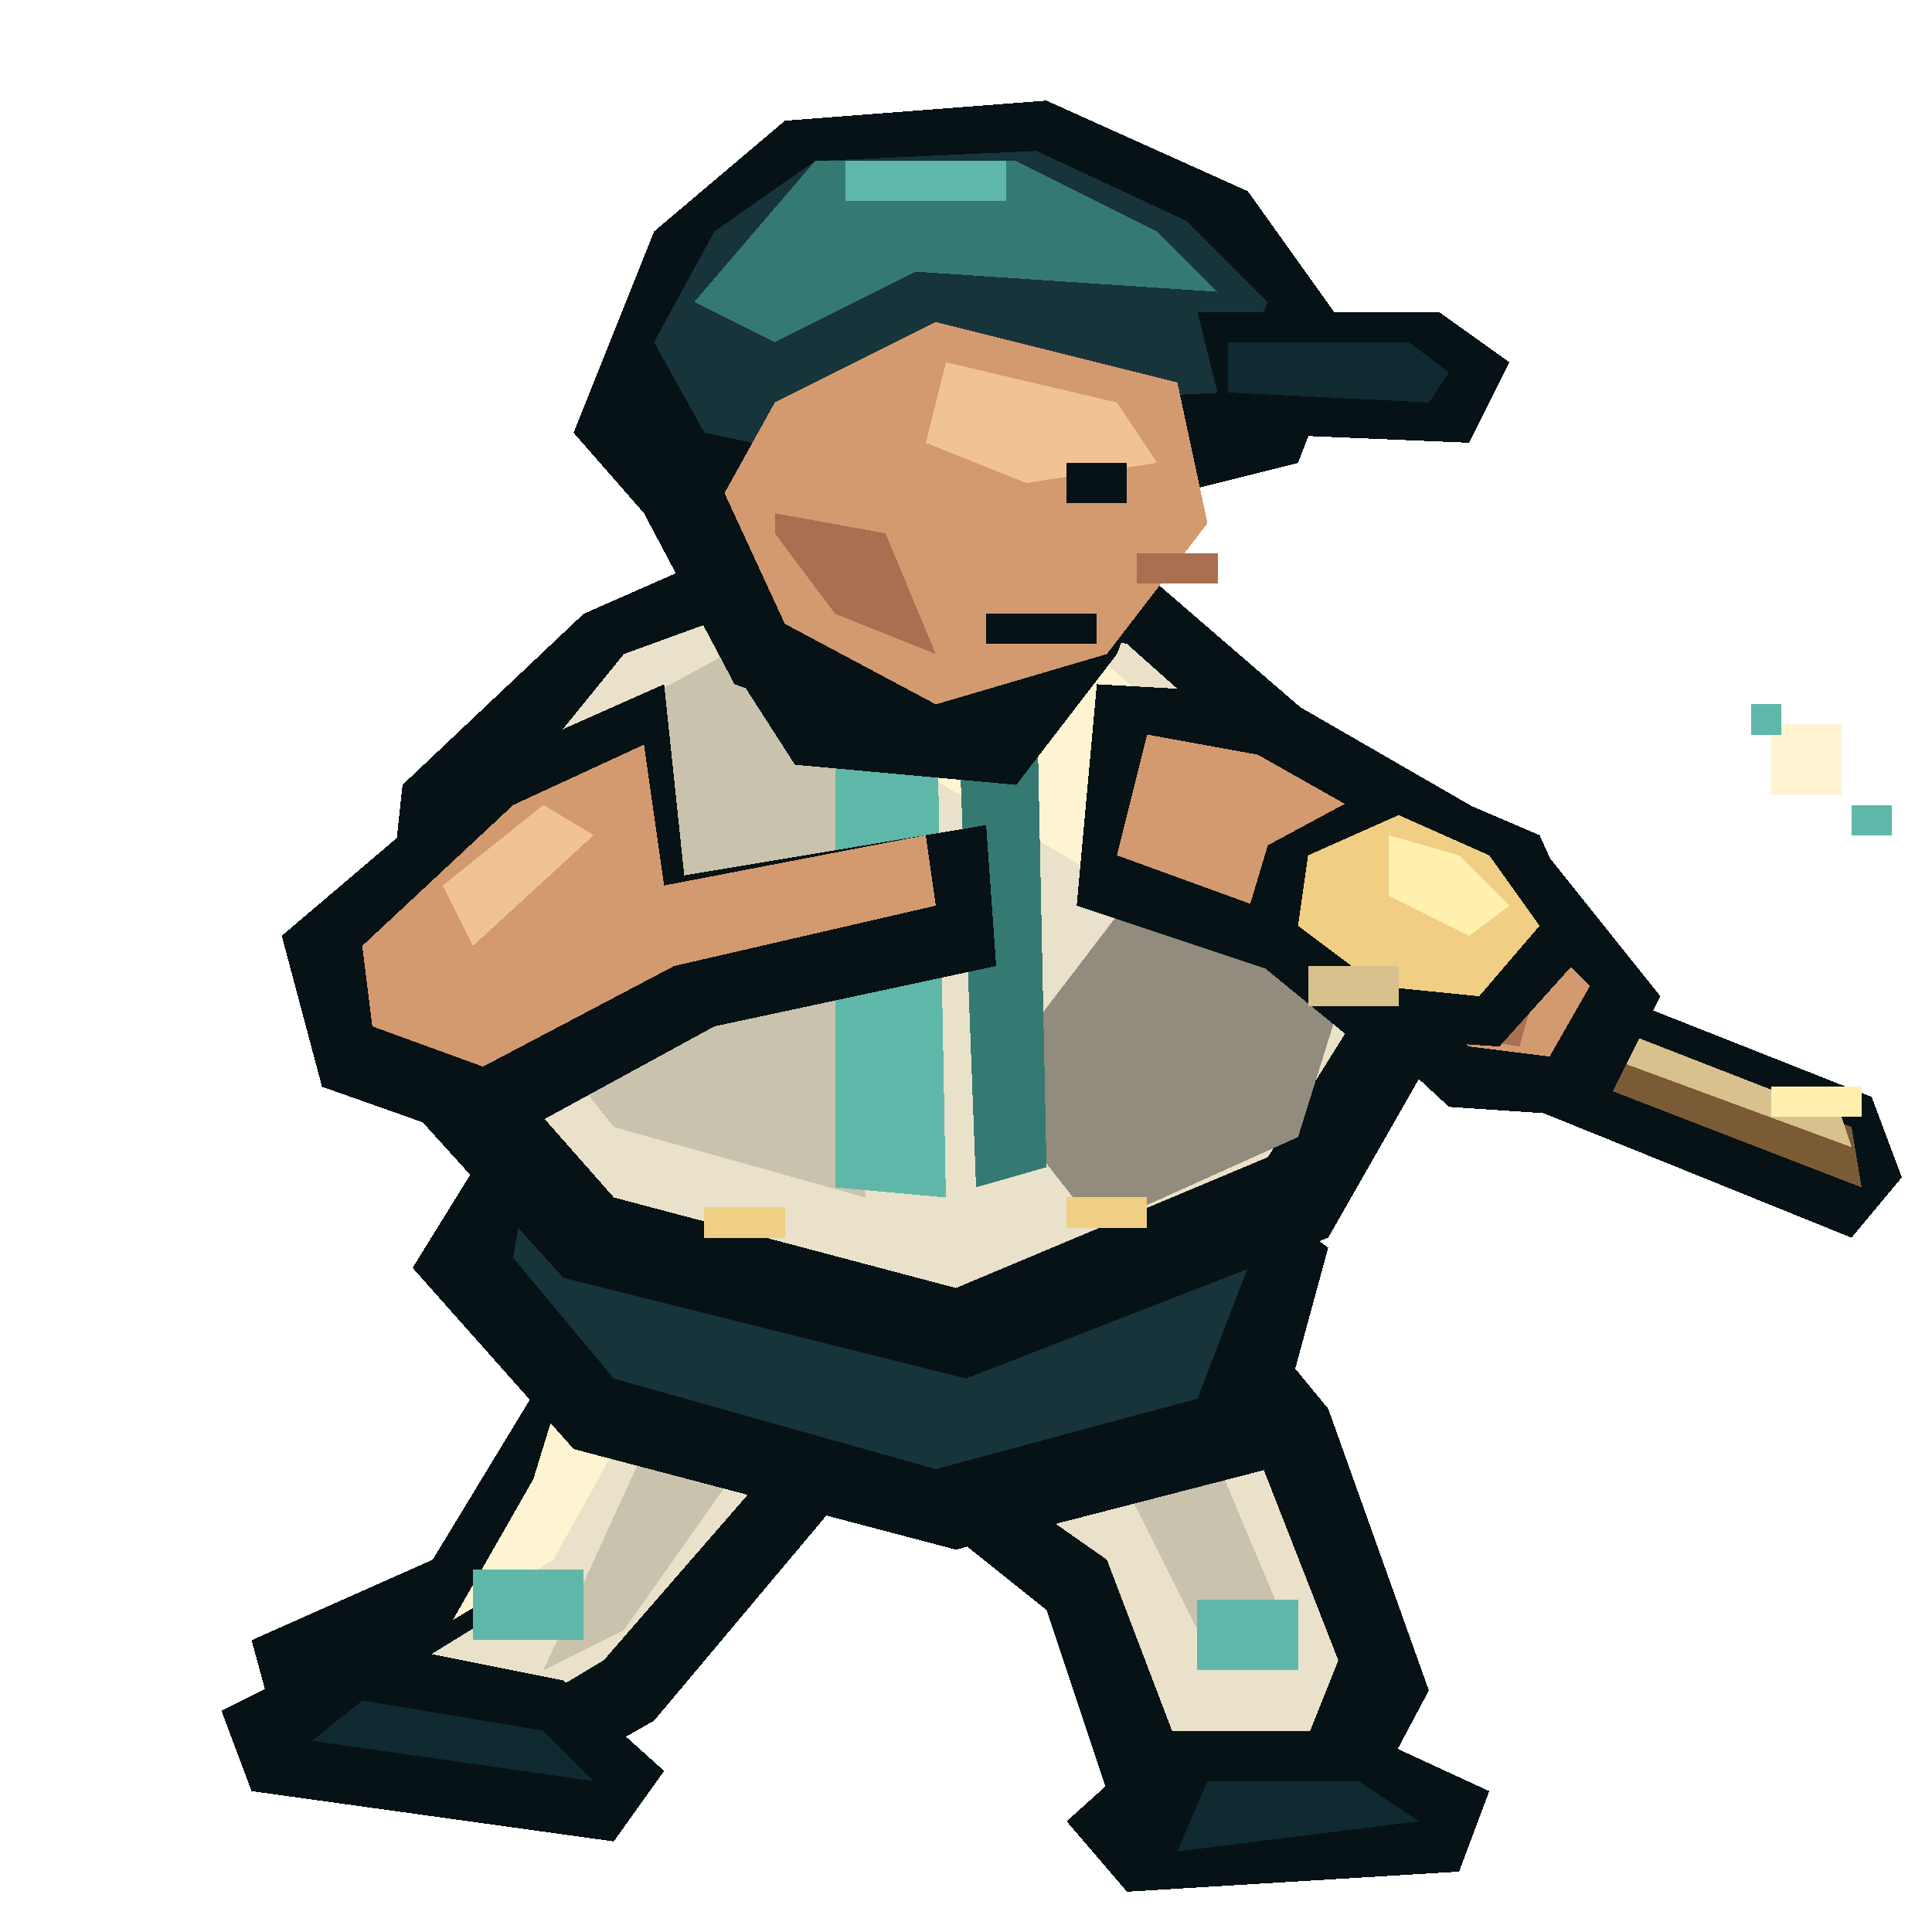
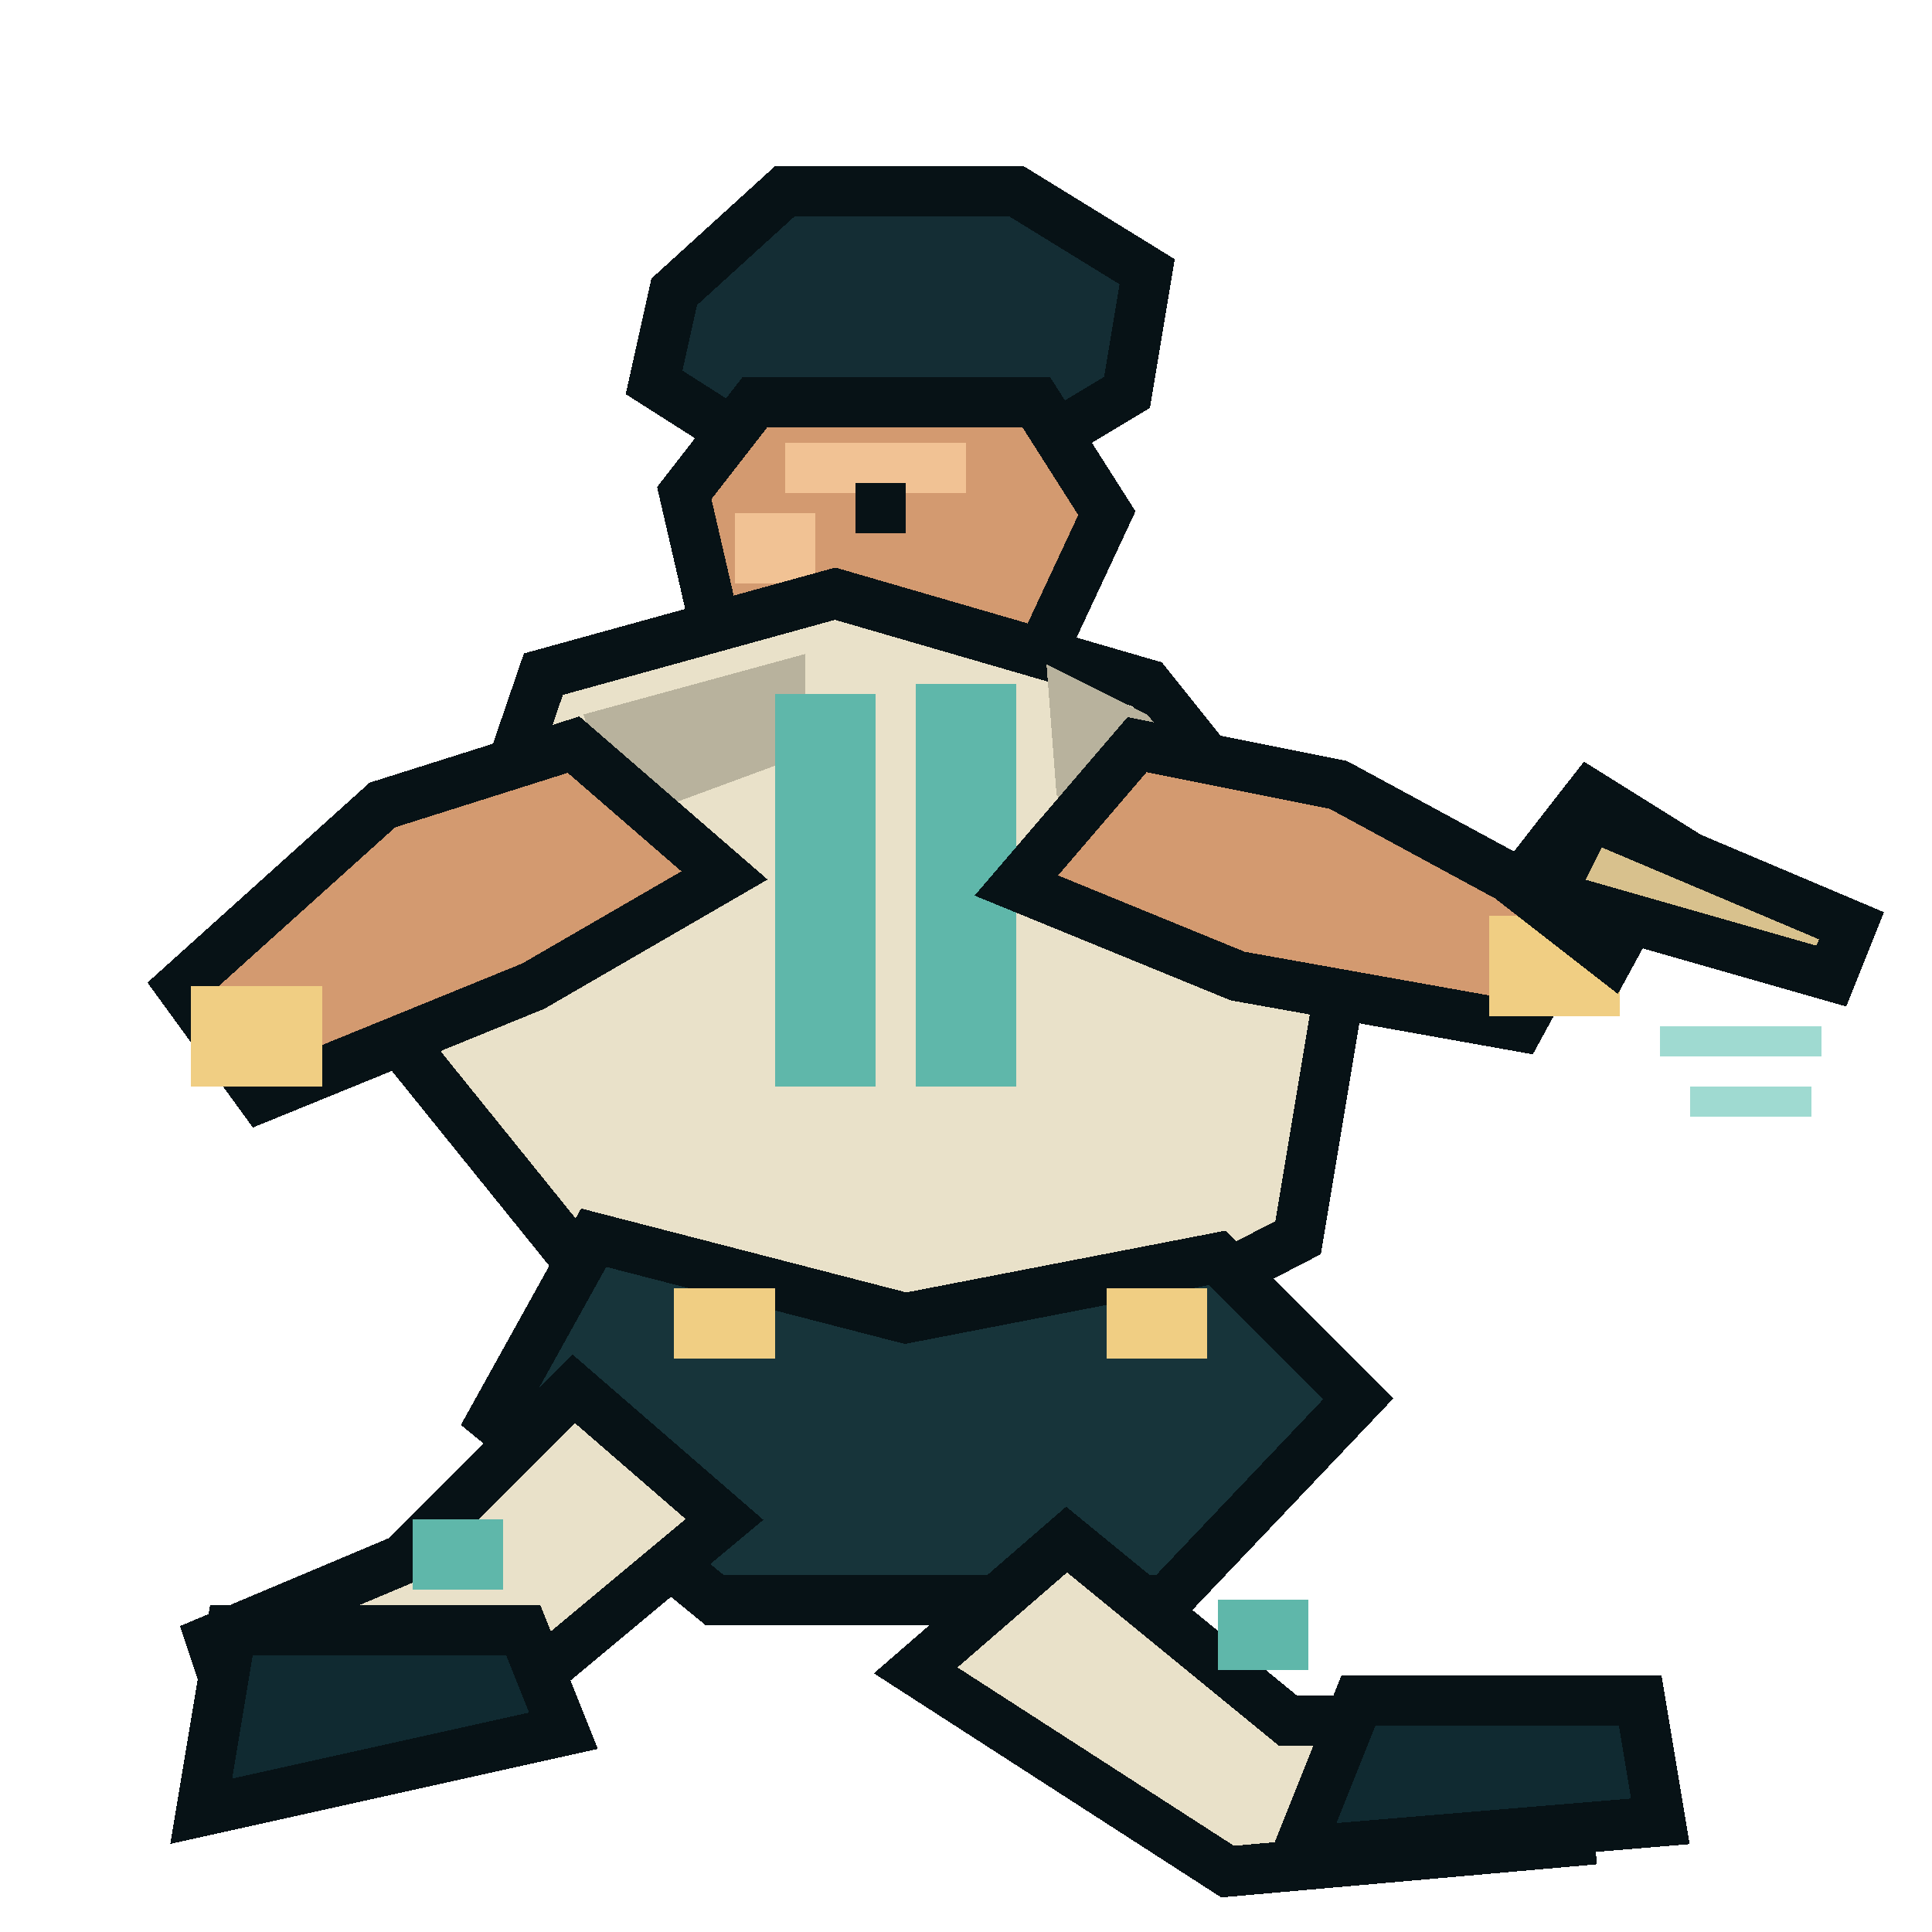
- <svg xmlns="http://www.w3.org/2000/svg" viewBox="0 0 192 192" shape-rendering="crispEdges" data-art="gm12-batter" data-pose="miss">
-   <g id="batter-miss">
-     <path fill="#071216" d="M135 95l8-3 43 17 3 8-5 6-47-19-7-6z" />
-     <path fill="#7b5b36" d="M143 96l41 16 1 6-44-17z" />
-     <path fill="#d8c18d" d="M147 97l36 14 1 3-38-14z" />
-     <rect x="176" y="108" width="9" height="3" fill="#fff0b0" />
-     <path fill="#071216" d="M88 119l30 4 14 17 10 28-8 15-22 1-8-24-20-16z" />
-     <path fill="#e9e1c9" d="M94 125l20 4 10 13 9 23-4 10-11 1-8-21-20-14z" />
-     <path fill="#c9c3ad" d="M112 132l8 11 8 19-7 4-9-18z" />
-     <rect x="119" y="159" width="10" height="7" fill="#5fb7aa" />
-     <path fill="#071216" d="M116 172l19 0 13 6-3 8-33 2-6-7z" />
-     <path fill="#102a31" d="M120 177h15l6 4-24 3z" />
-     <path fill="#071216" d="M77 115l23 15-14 16-21 25-14 8-23-5-3-11 18-8 17-28z" />
-     <path fill="#e9e1c9" d="M78 123l13 8-11 11-20 23-10 6-13-3 13-8 16-29z" />
-     <path fill="#fff4d2" d="M57 134l8 3-10 18-10 6 8-14z" />
-     <path fill="#c9c3ad" d="M65 142l9 3-12 17-8 4z" />
-     <rect x="47" y="156" width="11" height="7" fill="#5fb7aa" />
-     <path fill="#071216" d="M36 163l20 4 10 9-5 7-36-5-3-8z" />
-     <path fill="#102a31" d="M36 169l18 3 5 5-28-4z" />
-     <path fill="#071216" d="M54 105l57 3 21 16-6 22-31 8-38-10-16-18z" />
-     <path fill="#17343a" d="M53 113l54 2 17 11-5 13-26 7-32-9-10-12z" />
-     <path fill="#347a73" d="M58 115l48 2 8 7-53 2z" />
-     <path fill="#f0ce83" d="M77 116l18 0 0 7-18 0z" />
-     <rect x="83" y="117" width="6" height="4" fill="#071216" />
-     <path fill="#071216" d="M58 61l25-11 32 8 22 19 7 25-12 21-36 14-40-10-19-21 3-28z" />
-     <path fill="#e9e1c9" d="M62 65l22-8 28 7 18 16 6 19-10 16-31 13-34-9-15-17 3-21z" />
-     <path fill="#c9c3ad" d="M52 76l22-12 10 8 2 47-25-7-11-14z" />
-     <path fill="#fff4d2" d="M91 60l19 6 16 14-10 11-24-14z" />
-     <path fill="#918c7d" d="M111 91l23 6-5 16-20 9-11-14z" />
-     <path fill="#5fb7aa" d="M83 62l10 2 1 55-11-1z" />
-     <path fill="#347a73" d="M95 65l8 2 1 49-7 2z" />
-     <path fill="#071216" d="M66 68l-18 8-20 17 4 15 17 6 22-12 28-6-1-14-30 5z" />
-     <path fill="#d39a70" d="M64 74l-13 6-15 14 1 8 11 4 19-10 26-6-1-7-26 5z" />
-     <path fill="#f1c294" d="M44 88l10-8 5 3-12 11z" />
-     <path fill="#071216" d="M109 68l18 1 26 15 12 15-6 12-15-1-13-12-24-8z" />
-     <path fill="#d39a70" d="M114 73l11 2 23 13 10 10-4 7-8-1-13-11-22-8z" />
-     <path fill="#a86f50" d="M141 87l12 10-2 7-6-1-8-9z" />
-     <path fill="#071216" d="M126 84l13-7 14 6 5 11-9 10-15-1-11-9z" />
-     <path fill="#f0ce83" d="M130 85l9-4 9 4 5 7-6 7-10-1-8-6z" />
-     <path fill="#fff0b0" d="M138 83l7 2 5 5-4 3-8-4z" />
-     <rect x="130" y="96" width="9" height="4" fill="#d8c18d" />
-     <path fill="#071216" d="M79 47l23 1 9 17-10 13-22-2-9-14z" />
-     <path fill="#d39a70" d="M83 50l16 1 6 12-6 8-15-1-7-9z" />
-     <path fill="#071216" d="M65 23l13-11 26-2 20 9 10 14-5 13-12 3-6 16-18 10-20-7-9-17-7-8z" />
-     <path fill="#17343a" d="M71 23l10-7 22-1 15 7 8 8-4 9-21 1-12 7-19-4-5-9z" />
-     <path fill="#347a73" d="M81 16l20 0 14 7 6 6-30-2-14 7-8-4z" />
-     <rect x="84" y="16" width="16" height="4" fill="#5fb7aa" />
-     <path fill="#071216" d="M119 31h24l7 5-4 8-24-1z" />
-     <path fill="#102a31" d="M122 34h18l4 3-2 3-20-1z" />
-     <path fill="#d39a70" d="M77 40l16-8 24 6 3 14-10 13-17 5-15-8-6-13z" />
-     <path fill="#a86f50" d="M77 51l11 2 5 12-10-4-6-8z" />
-     <path fill="#f1c294" d="M94 36l17 4 4 6-13 2-10-4z" />
-     <rect x="106" y="46" width="6" height="4" fill="#071216" />
-     <rect x="113" y="55" width="8" height="3" fill="#a86f50" />
-     <rect x="98" y="61" width="11" height="3" fill="#071216" />
-     <rect x="176" y="72" width="7" height="7" fill="#fff4d2" />
-     <rect x="174" y="70" width="3" height="3" fill="#5fb7aa" />
-     <rect x="184" y="80" width="4" height="3" fill="#5fb7aa" />
-     <rect x="70" y="120" width="8" height="3" fill="#f0ce83" />
-     <rect x="106" y="119" width="8" height="3" fill="#f0ce83" />
+ <svg xmlns="http://www.w3.org/2000/svg" viewBox="0 0 192 192" shape-rendering="crispEdges">
+   <g stroke="#071216" stroke-width="5" stroke-linejoin="miter" stroke-linecap="square">
+     <path fill="#142d34" d="M67 29l11-10h23l13 8-2 12-10 6H76l-11-7z" />
+     <path fill="#d39a70" d="M75 40h28l7 11-7 15-17 5-15-9-3-13z" />
+     <path fill="#f1c294" stroke="none" d="M78 44h18v5H78zM73 51h8v7h-8z" />
+     <path fill="#e9e1c9" d="M54 67l29-8 31 9 20 25-5 30-29 15-38-7-21-26z" />
+     <path fill="#b8b29d" stroke="none" d="M58 71l22-6v10l-19 7zM104 66l10 5 14 17-8 4-15-13z" />
+     <path fill="#5fb7aa" stroke="none" d="M77 69h10v39H77zM91 68h10v40H91z" />
+     <path fill="#d39a70" d="M57 74L38 80 18 98l8 11 27-11 19-11z" />
+     <path fill="#d39a70" d="M113 74l20 4 24 13-6 11-28-5-22-9z" />
+     <path fill="#f0ce83" stroke="none" d="M19 98h13v10H19zM148 91h13v10h-13z" />
+     <path fill="#17343a" d="M59 123l31 8 31-6 14 14-19 20H71l-22-18z" />
+     <path fill="#e9e1c9" d="M72 151l-24 20-23 4-4-12 19-8 17-17z" />
+     <path fill="#e9e1c9" d="M106 153l22 18 27 0 1 12-34 3-31-20z" />
+     <path fill="#102a31" d="M23 162h29l4 10-36 8zM135 169h28l2 12-36 3z" />
+     <path fill="#d8c18d" d="M151 88l7-9 8 5-6 11z" />
+     <path fill="#d8c18d" d="M158 81l26 11-2 5-28-8z" />
  </g>
+   <rect x="85" y="48" width="5" height="5" fill="#071216" />
+   <rect x="67" y="128" width="10" height="7" fill="#f0ce83" />
+   <rect x="110" y="128" width="10" height="7" fill="#f0ce83" />
+   <path d="M165 102h16v3h-16zM168 108h12v3h-12z" fill="#9fdad1" />
+   <rect x="41" y="151" width="9" height="7" fill="#5fb7aa" />
+   <rect x="121" y="159" width="9" height="7" fill="#5fb7aa" />
</svg>
